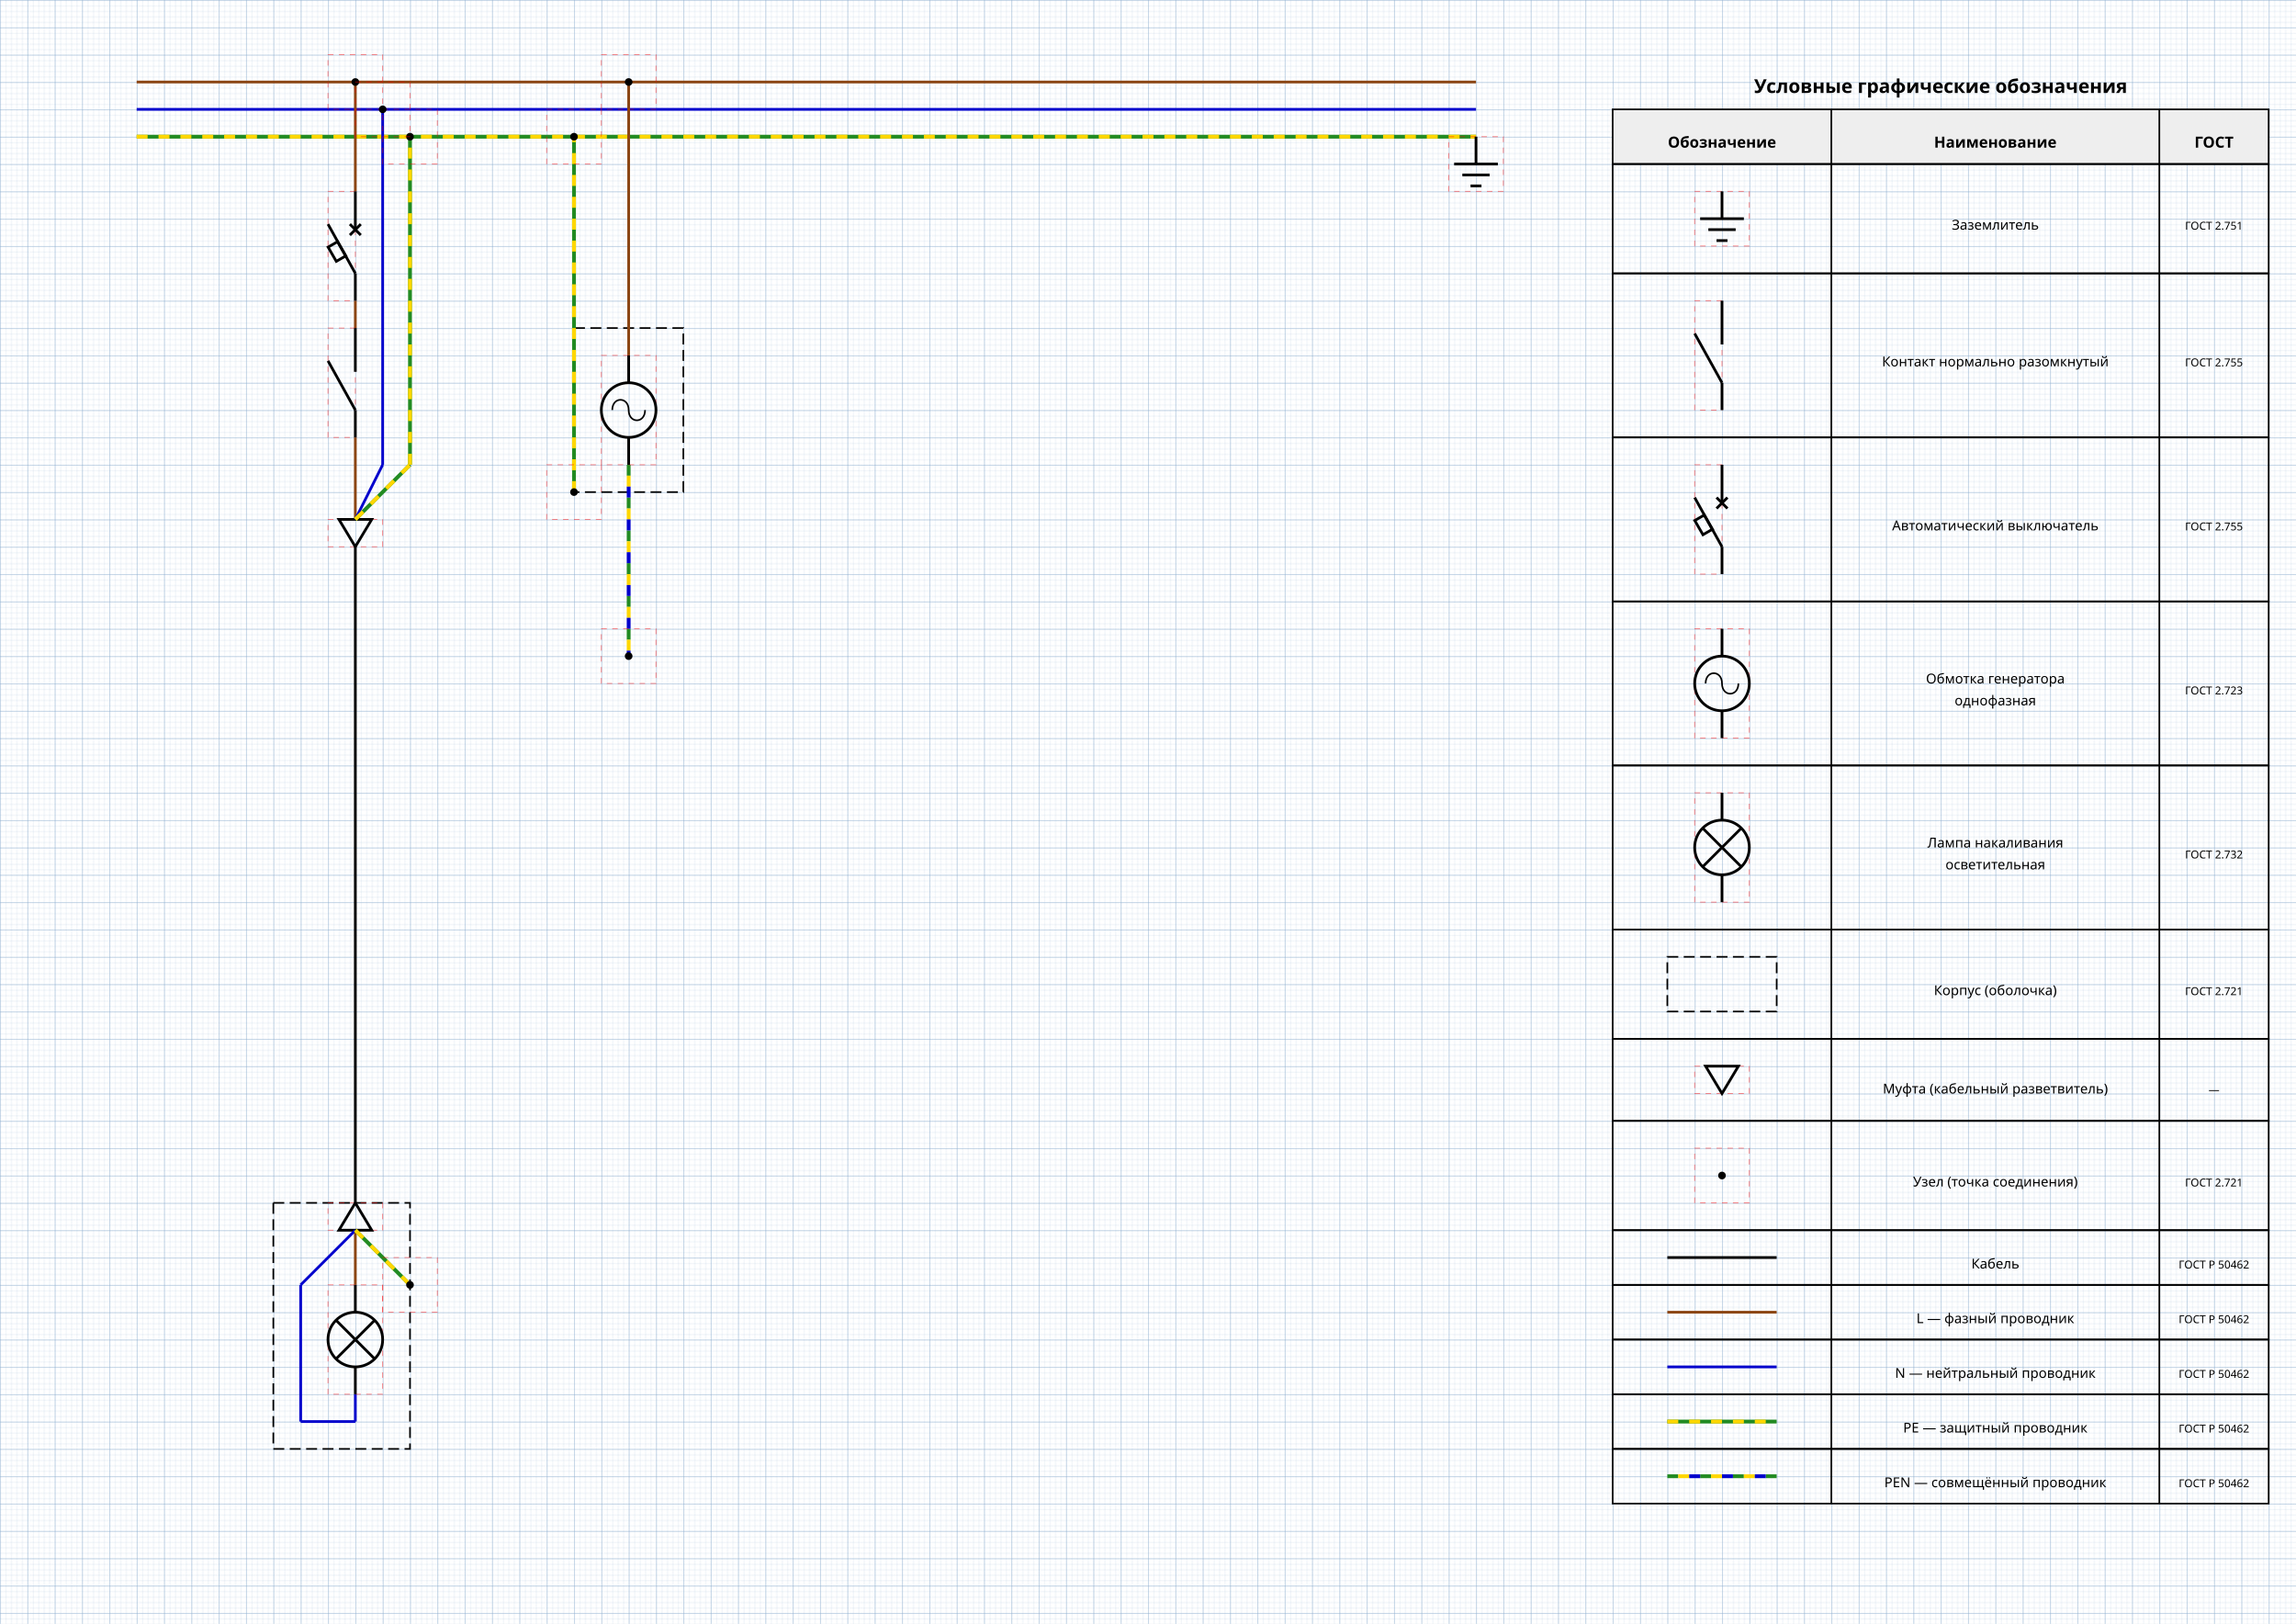
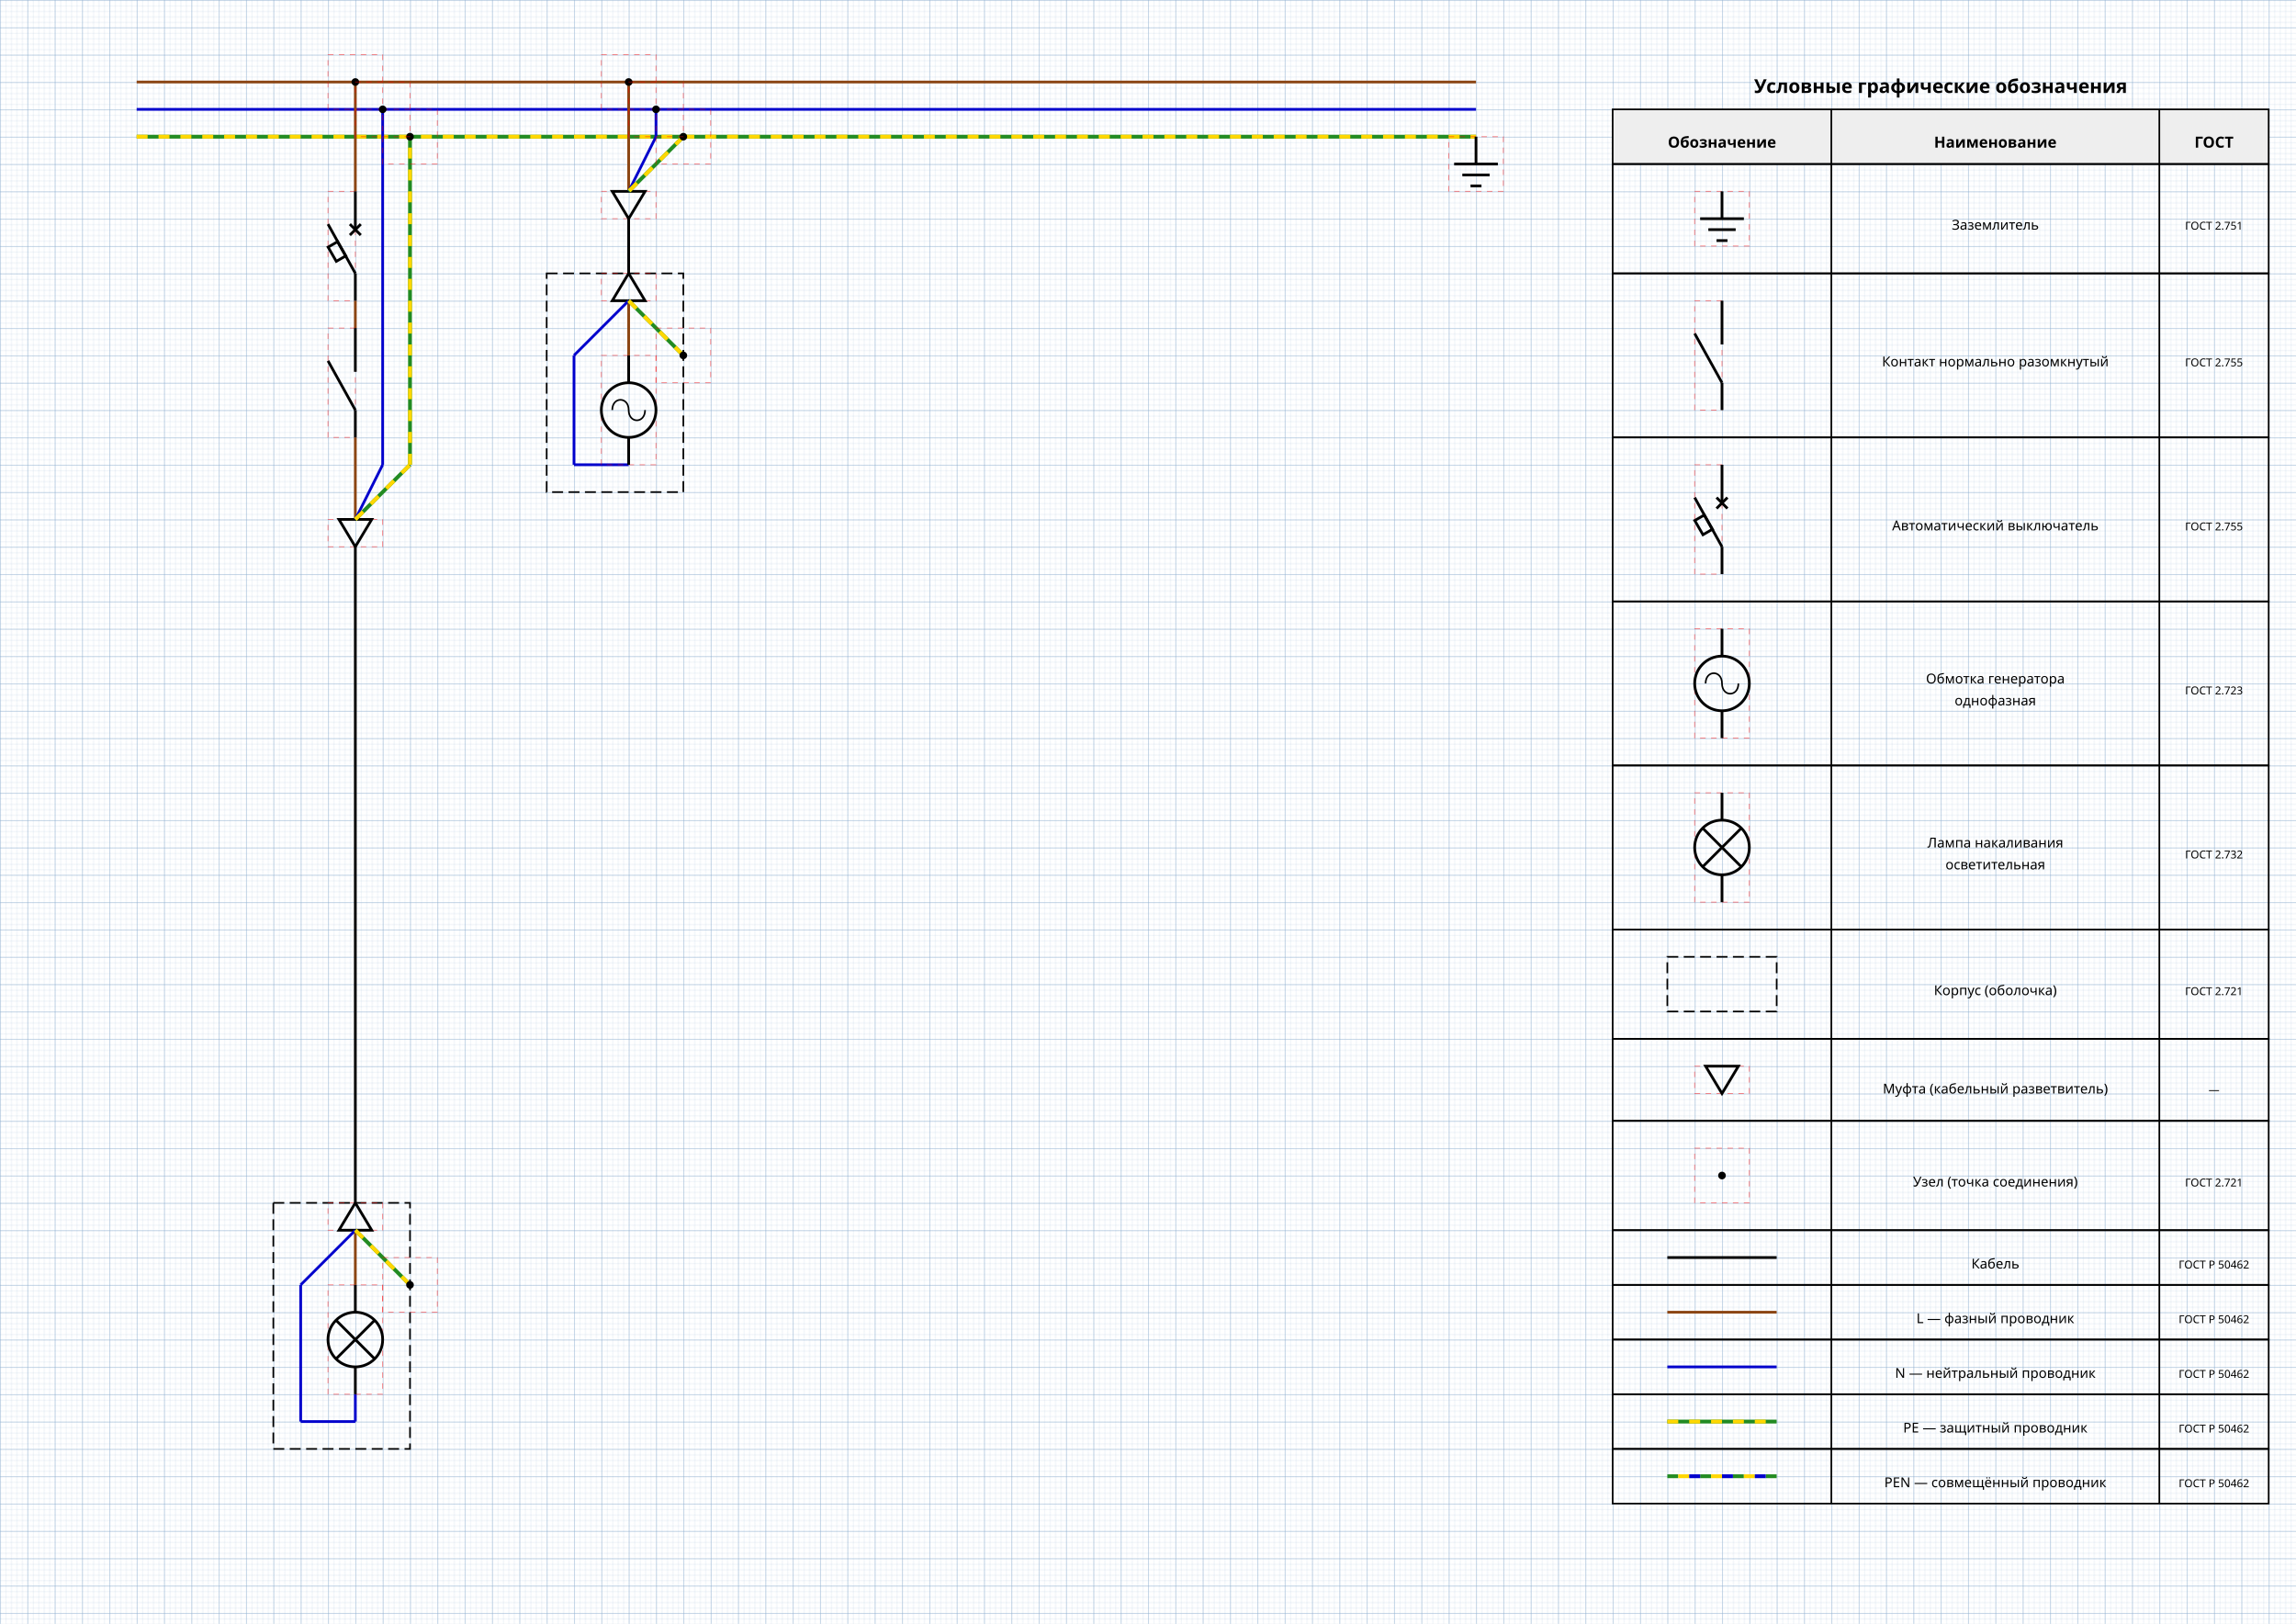
<svg xmlns="http://www.w3.org/2000/svg" width="420mm" height="297mm" viewBox="0 0 420 297">
  <rect width="420" height="297" fill="white" />
  <defs>
    <pattern id="mm1" width="1" height="1" patternUnits="userSpaceOnUse">
      <line x1="0" y1="0" x2="0" y2="1" stroke="#c8d8e8" stroke-width="0.1" />
      <line x1="0" y1="0" x2="1" y2="0" stroke="#c8d8e8" stroke-width="0.1" />
    </pattern>
    <pattern id="mm5" width="5" height="5" patternUnits="userSpaceOnUse">
      <rect width="5" height="5" fill="url(#mm1)" />
      <line x1="0" y1="0" x2="0" y2="5" stroke="#90b0d0" stroke-width="0.15" />
      <line x1="0" y1="0" x2="5" y2="0" stroke="#90b0d0" stroke-width="0.15" />
    </pattern>
    <symbol id="ugo-node" overflow="visible">
      <rect x="-5" y="-5" width="10" height="10" fill="none" stroke="red" stroke-width="0.15" stroke-dasharray="1,1" opacity="0.5" />
      <circle cx="0" cy="0" r="0.7" fill="black" stroke="none" />
    </symbol>
    <symbol id="ugo-ground" overflow="visible">
      <rect x="-5" y="0" width="10" height="10" fill="none" stroke="red" stroke-width="0.15" stroke-dasharray="1,1" opacity="0.5" />
      <g stroke="black" stroke-width="0.5">
        <line x1="0" y1="0" x2="0" y2="5" />
        <line x1="-4" y1="5" x2="4" y2="5" />
        <line x1="-2.5" y1="7" x2="2.5" y2="7" />
        <line x1="-1" y1="9" x2="1" y2="9" />
      </g>
    </symbol>
    <symbol id="ugo-contact" overflow="visible">
      <rect x="-5" y="0" width="5" height="20" fill="none" stroke="red" stroke-width="0.15" stroke-dasharray="1,1" opacity="0.5" />
      <g stroke="black" stroke-width="0.5" fill="none">
        <line x1="0" y1="0" x2="0" y2="8" />
        <line x1="0" y1="15" x2="-5" y2="6" />
        <line x1="0" y1="15" x2="0" y2="20" />
      </g>
    </symbol>
    <symbol id="ugo-breaker" overflow="visible">
      <rect x="-5" y="0" width="5" height="20" fill="none" stroke="red" stroke-width="0.15" stroke-dasharray="1,1" opacity="0.5" />
      <g stroke="black" stroke-width="0.5" fill="none">
        <line x1="0" y1="0" x2="0" y2="7" />
        <line x1="-1" y1="6" x2="1" y2="8" />
        <line x1="-1" y1="8" x2="1" y2="6" />
        <line x1="0" y1="15" x2="-5" y2="6" />
        <rect x="-2" y="-1.5" width="2" height="3" fill="none" stroke="black" stroke-width="0.5" transform="translate(-2.5, 10.5) rotate(-30)" />
        <line x1="0" y1="15" x2="0" y2="20" />
      </g>
    </symbol>
    <symbol id="ugo-generator" overflow="visible">
      <rect x="-5" y="0" width="10" height="20" fill="none" stroke="red" stroke-width="0.15" stroke-dasharray="1,1" opacity="0.5" />
      <g stroke="black" stroke-width="0.5" fill="none">
        <line x1="0" y1="0" x2="0" y2="5" />
        <circle cx="0" cy="10" r="5" />
        <path d="M-3,10 C-3,7.5 0,7.5 0,10 S3,12.5 3,10" stroke-width="0.3" />
        <line x1="0" y1="15" x2="0" y2="20" />
      </g>
    </symbol>
    <symbol id="ugo-lamp" overflow="visible">
      <rect x="-5" y="0" width="10" height="20" fill="none" stroke="red" stroke-width="0.15" stroke-dasharray="1,1" opacity="0.5" />
      <g stroke="black" stroke-width="0.5" fill="none">
        <line x1="0" y1="0" x2="0" y2="5" />
        <circle cx="0" cy="10" r="5" />
        <line x1="-3.5" y1="6.5" x2="3.5" y2="13.5" />
        <line x1="3.5" y1="6.5" x2="-3.5" y2="13.5" />
        <line x1="0" y1="15" x2="0" y2="20" />
      </g>
    </symbol>
    <symbol id="ugo-mufta" overflow="visible">
      <rect x="-5" y="0" width="10" height="5" fill="none" stroke="red" stroke-width="0.15" stroke-dasharray="1,1" opacity="0.5" />
      <polygon points="-3,0 3,0 0,5" stroke="black" stroke-width="0.5" fill="none" />
    </symbol>
  </defs>
  <rect width="420" height="297" fill="url(#mm5)" />
  <line x1="25" y1="15" x2="270" y2="15" stroke="#8B4513" stroke-width="0.5" />
  <line x1="25" y1="20" x2="270" y2="20" stroke="#0000CC" stroke-width="0.5" />
  <g stroke-width="0.7">
    <line x1="25" y1="25" x2="270" y2="25" stroke="#228B22" />
    <line x1="25" y1="25" x2="270" y2="25" stroke="#FFD700" stroke-dasharray="2,2" />
  </g>
  <rect x="50" y="220" width="25" height="45" fill="none" stroke="black" stroke-width="0.3" stroke-dasharray="2,1" />
-   <rect x="105" y="60" width="20" height="30" fill="none" stroke="black" stroke-width="0.3" stroke-dasharray="2,1" />
+   <rect x="100" y="50" width="25" height="40" fill="none" stroke="black" stroke-width="0.3" stroke-dasharray="2,1" />
  <g stroke="#8B4513" stroke-width="0.5">
    <line x1="65" y1="15" x2="65" y2="35" />
-     <line x1="115" y1="15" x2="115" y2="65" />
+     <line x1="115" y1="15" x2="115" y2="35" />
+     <line x1="115" y1="55" x2="115" y2="65" />
    <line x1="65" y1="55" x2="65" y2="60" />
    <line x1="65" y1="80" x2="65" y2="95" />
    <line x1="65" y1="225" x2="65" y2="235" />
  </g>
  <use href="#ugo-breaker" x="65" y="35" />
  <use href="#ugo-contact" x="65" y="60" />
  <use href="#ugo-mufta" x="65" y="95" />
  <line x1="65" y1="100" x2="65" y2="220" stroke="black" stroke-width="0.5" />
  <g transform="translate(65, 225) scale(1, -1)">
+     <use href="#ugo-mufta" />
+   </g>
+   <use href="#ugo-mufta" x="115" y="35" />
+   <line x1="115" y1="40" x2="115" y2="50" stroke="black" stroke-width="0.5" />
+   <g transform="translate(115, 55) scale(1, -1)">
    <use href="#ugo-mufta" />
  </g>
  <g stroke="#0000CC" stroke-width="0.5">
    <line x1="70" y1="20" x2="70" y2="85" />
    <line x1="70" y1="85" x2="65" y2="95" />
    <line x1="65" y1="225" x2="55" y2="235" />
    <line x1="55" y1="235" x2="55" y2="260" />
    <line x1="55" y1="260" x2="65" y2="260" />
    <line x1="65" y1="260" x2="65" y2="255" />
-   </g>
-   <g stroke-width="0.7">
-     <line x1="115" y1="85" x2="115" y2="120" stroke="#228B22" stroke-dasharray="2,4" stroke-dashoffset="0" />
-     <line x1="115" y1="85" x2="115" y2="120" stroke="#FFD700" stroke-dasharray="2,4" stroke-dashoffset="4" />
-     <line x1="115" y1="85" x2="115" y2="120" stroke="#0000CC" stroke-dasharray="2,4" stroke-dashoffset="2" />
-   </g>
-   <use href="#ugo-node" x="115" y="120" />
+     <line x1="120" y1="20" x2="120" y2="25" />
+     <line x1="120" y1="25" x2="115" y2="35" />
+     <line x1="115" y1="55" x2="105" y2="65" />
+     <line x1="105" y1="65" x2="105" y2="85" />
+     <line x1="105" y1="85" x2="115" y2="85" />
+   </g>
  <g stroke-width="0.7">
    <line x1="65" y1="95" x2="75" y2="85" stroke="#228B22" />
    <line x1="75" y1="85" x2="75" y2="25" stroke="#228B22" />
-     <line x1="105" y1="90" x2="105" y2="25" stroke="#228B22" />
    <line x1="65" y1="225" x2="75" y2="235" stroke="#228B22" />
+     <line x1="125" y1="25" x2="115" y2="35" stroke="#228B22" />
+     <line x1="115" y1="55" x2="125" y2="65" stroke="#228B22" />
    <line x1="65" y1="95" x2="75" y2="85" stroke="#FFD700" stroke-dasharray="2,2" />
    <line x1="75" y1="85" x2="75" y2="25" stroke="#FFD700" stroke-dasharray="2,2" />
-     <line x1="105" y1="90" x2="105" y2="25" stroke="#FFD700" stroke-dasharray="2,2" />
    <line x1="65" y1="225" x2="75" y2="235" stroke="#FFD700" stroke-dasharray="2,2" />
+     <line x1="125" y1="25" x2="115" y2="35" stroke="#FFD700" stroke-dasharray="2,2" />
+     <line x1="115" y1="55" x2="125" y2="65" stroke="#FFD700" stroke-dasharray="2,2" />
  </g>
  <use href="#ugo-node" x="75" y="235" />
  <use href="#ugo-node" x="75" y="25" />
-   <use href="#ugo-node" x="105" y="90" />
-   <use href="#ugo-node" x="105" y="25" />
+   <use href="#ugo-node" x="125" y="25" />
+   <use href="#ugo-node" x="125" y="65" />
  <use href="#ugo-node" x="65" y="15" />
  <use href="#ugo-node" x="115" y="15" />
  <use href="#ugo-node" x="70" y="20" />
+   <use href="#ugo-node" x="120" y="20" />
  <use href="#ugo-generator" x="115" y="65" />
  <use href="#ugo-lamp" x="65" y="235" />
  <use href="#ugo-ground" x="270" y="25" />
  <g transform="translate(295, 20)" stroke="black" stroke-width="0.3" font-family="sans-serif">
    <text x="60" y="-3" font-size="3.5" font-weight="bold" text-anchor="middle" stroke="none" fill="black">Условные графические обозначения</text>
    <rect x="0" y="0" width="120" height="10" fill="#eee" stroke="black" />
    <text x="20" y="7" font-size="2.8" text-anchor="middle" stroke="none" fill="black" font-weight="bold">Обозначение</text>
    <text x="70" y="7" font-size="2.8" text-anchor="middle" stroke="none" fill="black" font-weight="bold">Наименование</text>
    <text x="110" y="7" font-size="2.8" text-anchor="middle" stroke="none" fill="black" font-weight="bold">ГОСТ</text>
    <line x1="40" y1="0" x2="40" y2="10" />
    <line x1="100" y1="0" x2="100" y2="10" />
    <rect x="0" y="10" width="120" height="20" fill="none" stroke="black" />
    <line x1="40" y1="10" x2="40" y2="30" />
    <line x1="100" y1="10" x2="100" y2="30" />
    <use href="#ugo-ground" x="20" y="15" />
    <text x="70" y="22" font-size="2.5" text-anchor="middle" stroke="none" fill="black">Заземлитель</text>
    <text x="110" y="22" font-size="2" text-anchor="middle" stroke="none" fill="black">ГОСТ 2.751</text>
    <rect x="0" y="30" width="120" height="30" fill="none" stroke="black" />
    <line x1="40" y1="30" x2="40" y2="60" />
    <line x1="100" y1="30" x2="100" y2="60" />
    <use href="#ugo-contact" x="20" y="35" />
    <text x="70" y="47" font-size="2.5" text-anchor="middle" stroke="none" fill="black">Контакт нормально разомкнутый</text>
    <text x="110" y="47" font-size="2" text-anchor="middle" stroke="none" fill="black">ГОСТ 2.755</text>
    <rect x="0" y="60" width="120" height="30" fill="none" stroke="black" />
    <line x1="40" y1="60" x2="40" y2="90" />
    <line x1="100" y1="60" x2="100" y2="90" />
    <use href="#ugo-breaker" x="20" y="65" />
    <text x="70" y="77" font-size="2.5" text-anchor="middle" stroke="none" fill="black">Автоматический выключатель</text>
    <text x="110" y="77" font-size="2" text-anchor="middle" stroke="none" fill="black">ГОСТ 2.755</text>
    <rect x="0" y="90" width="120" height="30" fill="none" stroke="black" />
    <line x1="40" y1="90" x2="40" y2="120" />
    <line x1="100" y1="90" x2="100" y2="120" />
    <use href="#ugo-generator" x="20" y="95" />
    <text x="70" y="105" font-size="2.5" text-anchor="middle" stroke="none" fill="black">Обмотка генератора</text>
    <text x="70" y="109" font-size="2.5" text-anchor="middle" stroke="none" fill="black">однофазная</text>
    <text x="110" y="107" font-size="2" text-anchor="middle" stroke="none" fill="black">ГОСТ 2.723</text>
    <rect x="0" y="120" width="120" height="30" fill="none" stroke="black" />
    <line x1="40" y1="120" x2="40" y2="150" />
    <line x1="100" y1="120" x2="100" y2="150" />
    <use href="#ugo-lamp" x="20" y="125" />
    <text x="70" y="135" font-size="2.5" text-anchor="middle" stroke="none" fill="black">Лампа накаливания</text>
    <text x="70" y="139" font-size="2.5" text-anchor="middle" stroke="none" fill="black">осветительная</text>
    <text x="110" y="137" font-size="2" text-anchor="middle" stroke="none" fill="black">ГОСТ 2.732</text>
    <rect x="0" y="150" width="120" height="20" fill="none" stroke="black" />
    <line x1="40" y1="150" x2="40" y2="170" />
    <line x1="100" y1="150" x2="100" y2="170" />
    <rect x="10" y="155" width="20" height="10" fill="none" stroke="black" stroke-dasharray="2,1" />
    <text x="70" y="162" font-size="2.5" text-anchor="middle" stroke="none" fill="black">Корпус (оболочка)</text>
    <text x="110" y="162" font-size="2" text-anchor="middle" stroke="none" fill="black">ГОСТ 2.721</text>
    <rect x="0" y="170" width="120" height="15" fill="none" stroke="black" />
    <line x1="40" y1="170" x2="40" y2="185" />
    <line x1="100" y1="170" x2="100" y2="185" />
    <use href="#ugo-mufta" x="20" y="175" />
    <text x="70" y="180" font-size="2.5" text-anchor="middle" stroke="none" fill="black">Муфта (кабельный разветвитель)</text>
    <text x="110" y="180" font-size="2" text-anchor="middle" stroke="none" fill="black">—</text>
    <rect x="0" y="185" width="120" height="20" fill="none" stroke="black" />
    <line x1="40" y1="185" x2="40" y2="205" />
    <line x1="100" y1="185" x2="100" y2="205" />
    <use href="#ugo-node" x="20" y="195" />
    <text x="70" y="197" font-size="2.5" text-anchor="middle" stroke="none" fill="black">Узел (точка соединения)</text>
    <text x="110" y="197" font-size="2" text-anchor="middle" stroke="none" fill="black">ГОСТ 2.721</text>
    <rect x="0" y="205" width="120" height="10" fill="none" stroke="black" />
    <line x1="40" y1="205" x2="40" y2="215" />
    <line x1="100" y1="205" x2="100" y2="215" />
    <line x1="10" y1="210" x2="30" y2="210" stroke="black" stroke-width="0.5" />
    <text x="70" y="212" font-size="2.5" text-anchor="middle" stroke="none" fill="black">Кабель</text>
    <text x="110" y="212" font-size="2" text-anchor="middle" stroke="none" fill="black">ГОСТ Р 50462</text>
    <rect x="0" y="215" width="120" height="10" fill="none" stroke="black" />
    <line x1="40" y1="215" x2="40" y2="225" />
    <line x1="100" y1="215" x2="100" y2="225" />
    <line x1="10" y1="220" x2="30" y2="220" stroke="#8B4513" stroke-width="0.5" />
    <text x="70" y="222" font-size="2.5" text-anchor="middle" stroke="none" fill="black">L — фазный проводник</text>
    <text x="110" y="222" font-size="2" text-anchor="middle" stroke="none" fill="black">ГОСТ Р 50462</text>
    <rect x="0" y="225" width="120" height="10" fill="none" stroke="black" />
    <line x1="40" y1="225" x2="40" y2="235" />
    <line x1="100" y1="225" x2="100" y2="235" />
    <line x1="10" y1="230" x2="30" y2="230" stroke="#0000CC" stroke-width="0.5" />
    <text x="70" y="232" font-size="2.5" text-anchor="middle" stroke="none" fill="black">N — нейтральный проводник</text>
    <text x="110" y="232" font-size="2" text-anchor="middle" stroke="none" fill="black">ГОСТ Р 50462</text>
    <rect x="0" y="235" width="120" height="10" fill="none" stroke="black" />
    <line x1="40" y1="235" x2="40" y2="245" />
    <line x1="100" y1="235" x2="100" y2="245" />
    <line x1="10" y1="240" x2="30" y2="240" stroke="#228B22" stroke-width="0.7" />
    <line x1="10" y1="240" x2="30" y2="240" stroke="#FFD700" stroke-width="0.7" stroke-dasharray="2,2" />
    <text x="70" y="242" font-size="2.5" text-anchor="middle" stroke="none" fill="black">PE — защитный проводник</text>
    <text x="110" y="242" font-size="2" text-anchor="middle" stroke="none" fill="black">ГОСТ Р 50462</text>
    <rect x="0" y="245" width="120" height="10" fill="none" stroke="black" />
    <line x1="40" y1="245" x2="40" y2="255" />
    <line x1="100" y1="245" x2="100" y2="255" />
    <line x1="10" y1="250" x2="30" y2="250" stroke="#228B22" stroke-width="0.7" stroke-dasharray="2,4" stroke-dashoffset="0" />
    <line x1="10" y1="250" x2="30" y2="250" stroke="#FFD700" stroke-width="0.7" stroke-dasharray="2,4" stroke-dashoffset="4" />
    <line x1="10" y1="250" x2="30" y2="250" stroke="#0000CC" stroke-width="0.7" stroke-dasharray="2,4" stroke-dashoffset="2" />
    <text x="70" y="252" font-size="2.5" text-anchor="middle" stroke="none" fill="black">PEN — совмещённый проводник</text>
    <text x="110" y="252" font-size="2" text-anchor="middle" stroke="none" fill="black">ГОСТ Р 50462</text>
  </g>
</svg>
